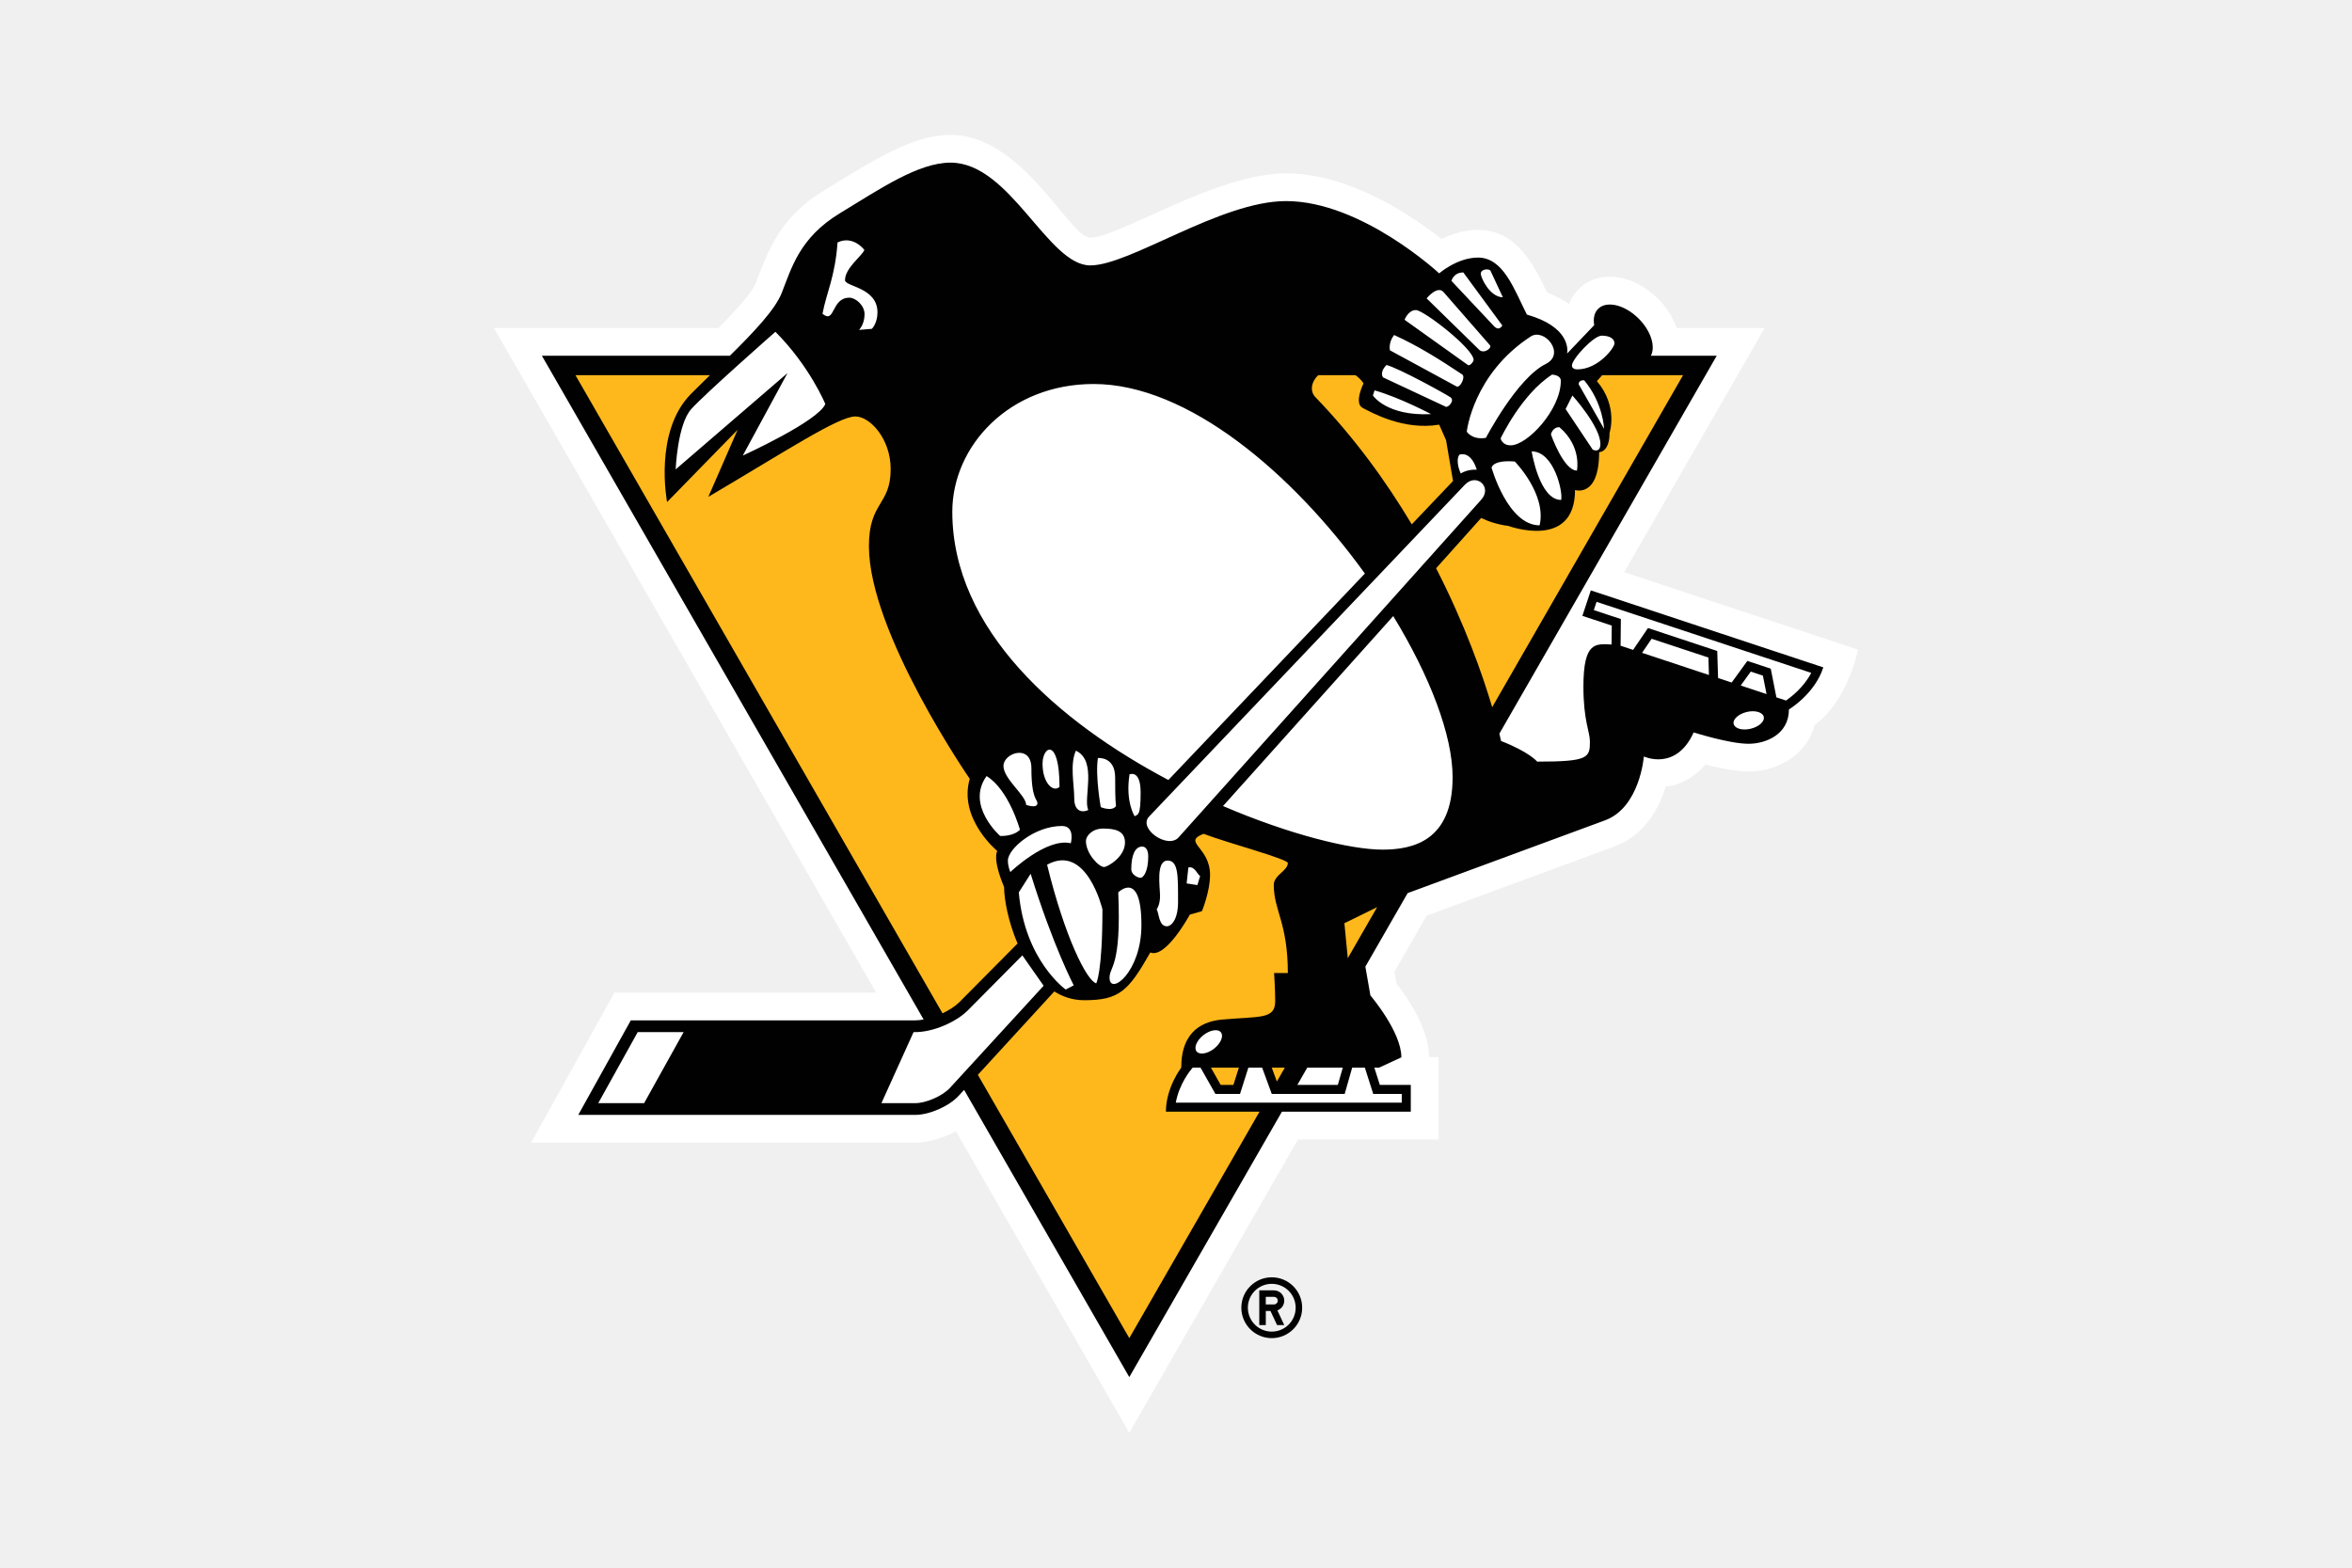
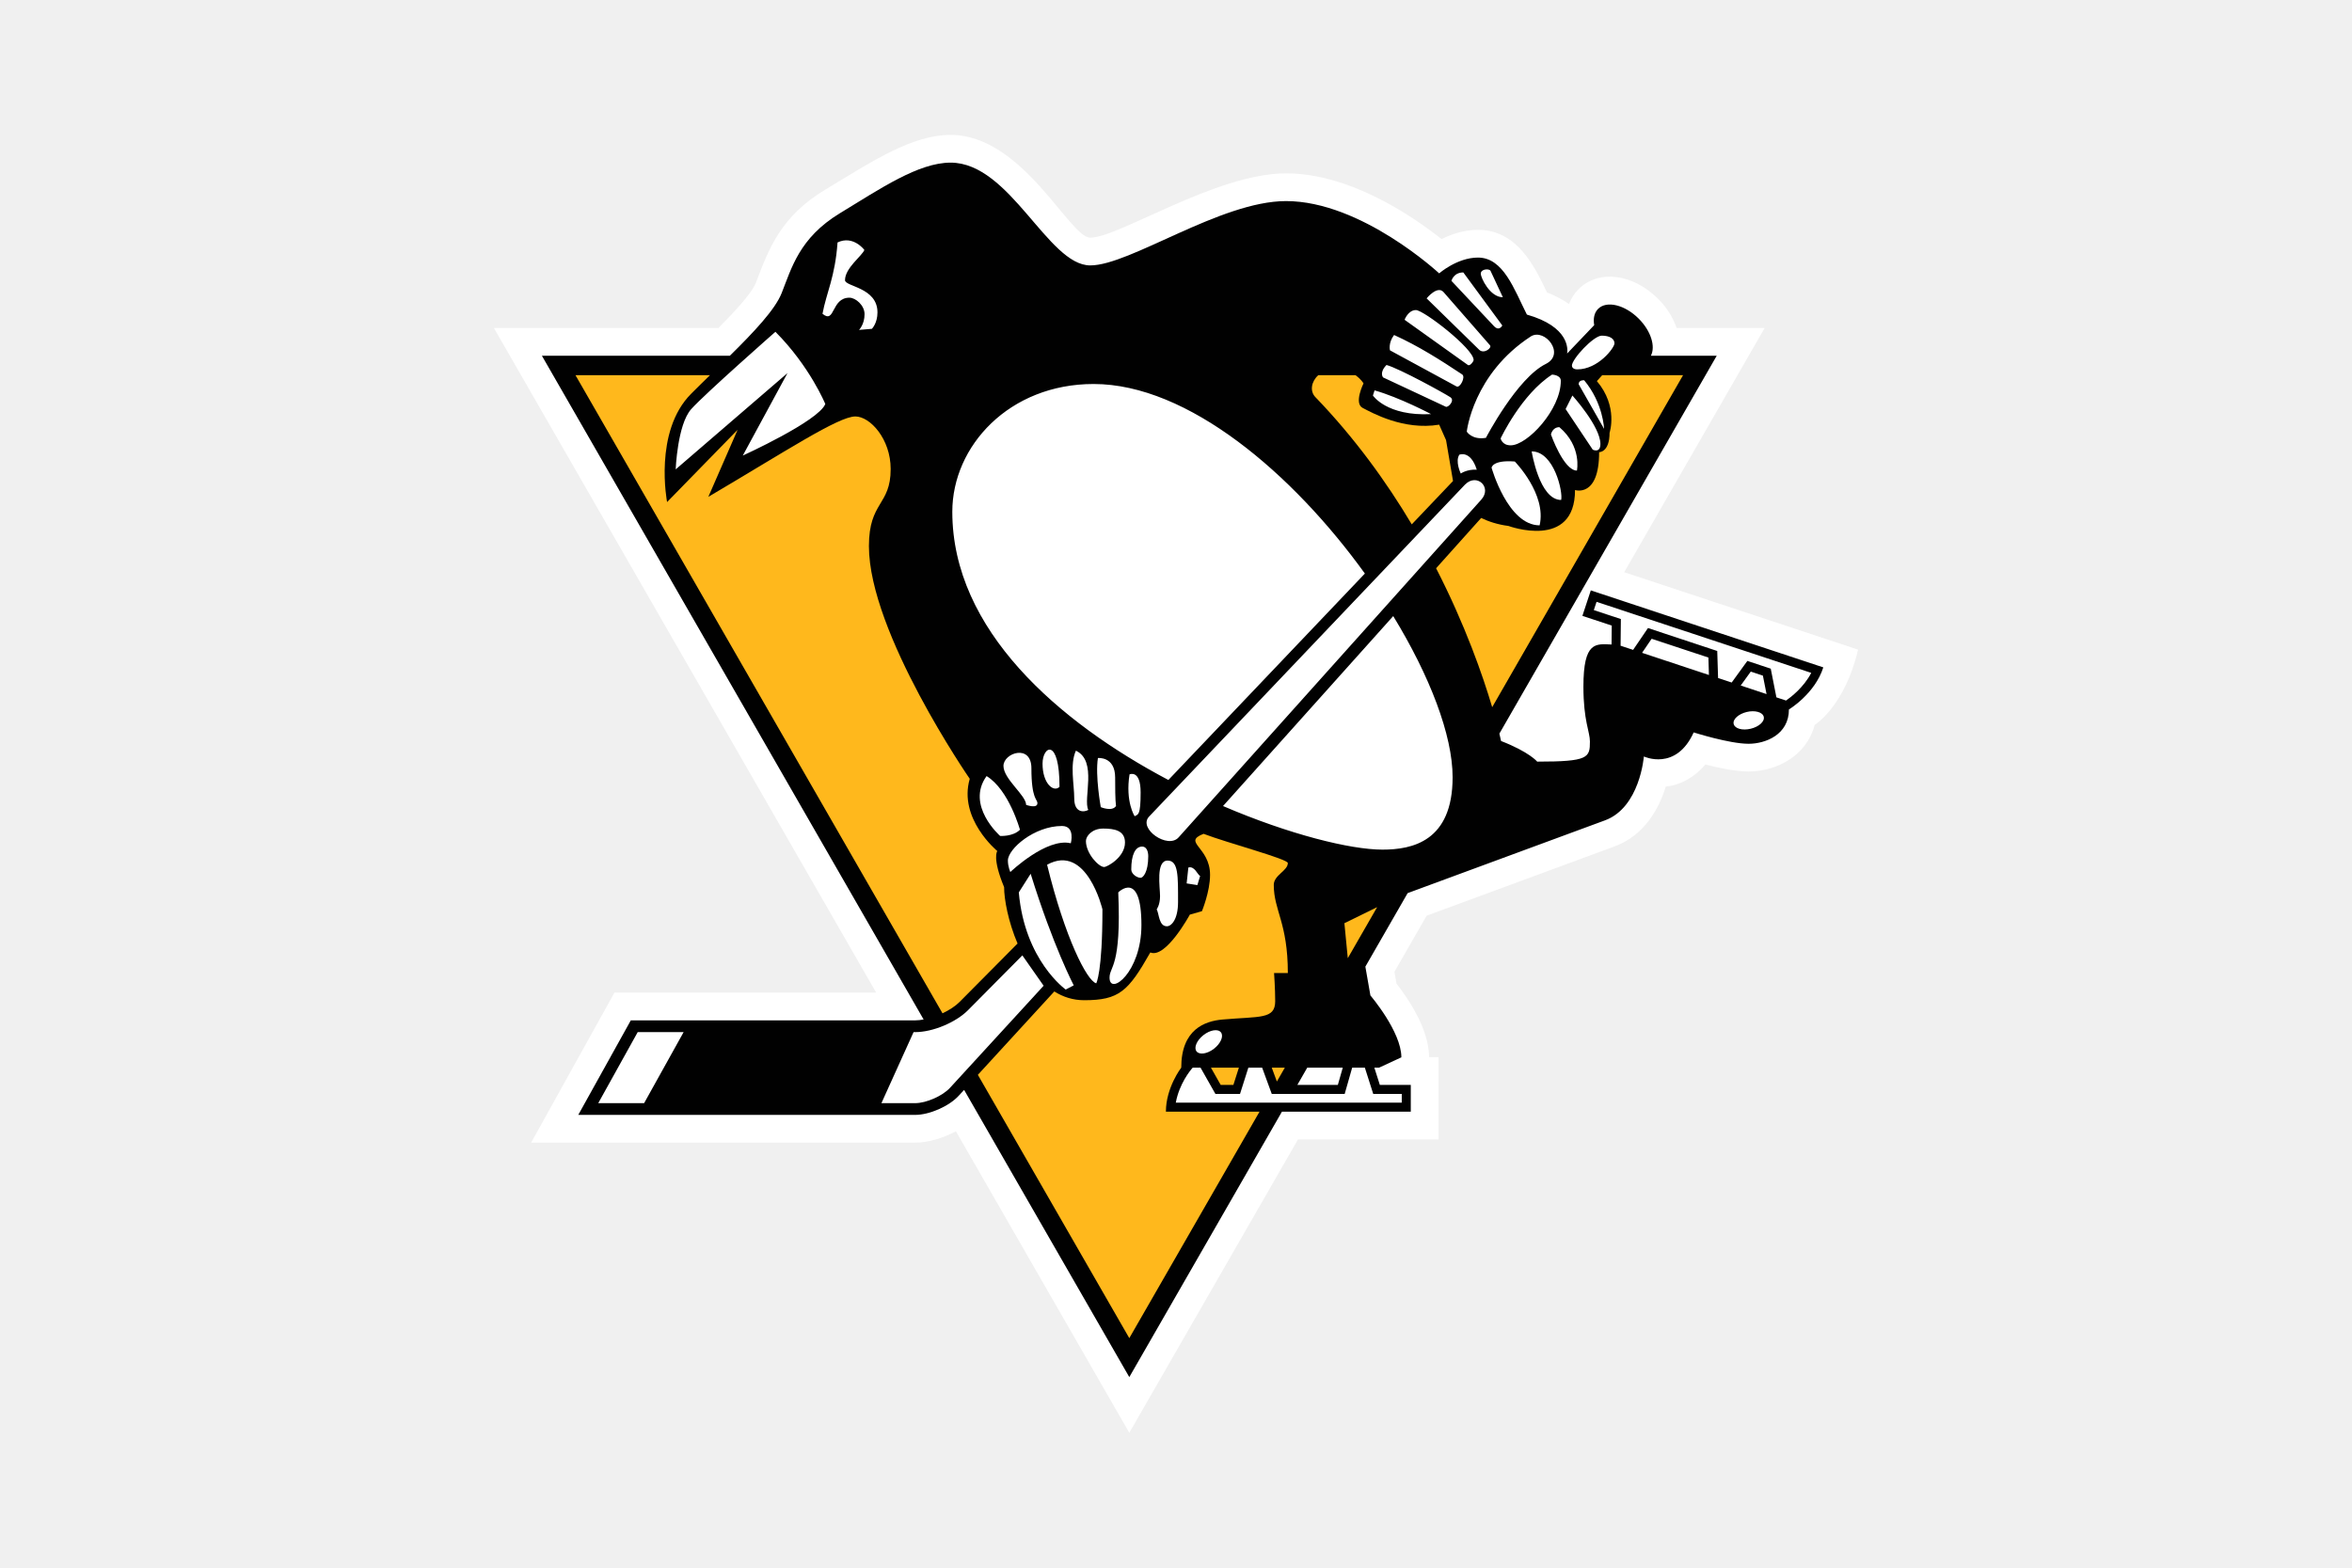
<svg xmlns="http://www.w3.org/2000/svg" viewBox="0 0 960 640">
-   <path fill="#010101" d="M519.087 521.45c-6.857 0-12.423 5.557-12.423 12.418 0 6.854 5.566 12.42 12.423 12.42s12.414-5.566 12.414-12.42c0-6.86-5.559-12.419-12.414-12.419m0 22.173a9.752 9.752 0 0 1-9.755-9.755 9.74 9.74 0 0 1 9.755-9.748 9.745 9.745 0 0 1 9.752 9.748 9.75 9.75 0 0 1-9.752 9.755m5.102-12.634a4.22 4.22 0 0 0-1.236-2.976 4.2 4.2 0 0 0-2.978-1.23h-5.984v14.175h2.66v-5.757h1.909l2.687 5.757h2.943l-2.807-6.003a4.22 4.22 0 0 0 2.032-1.538c.502-.71.772-1.558.774-2.428m-4.214 1.55h-3.324v-3.102h3.324c.855 0 1.555.695 1.555 1.553a1.557 1.557 0 0 1-1.555 1.55" />
  <path fill="#fff" d="M720.259 133.914H684.35c-1.459-4.169-3.901-8.254-7.502-11.847-10.419-10.434-24.417-12.129-32.569-3.983-1.722 1.728-3.008 3.786-3.863 6.07-2.401-1.757-5.41-3.346-8.996-4.767-5.042-10.586-12.161-25.552-28.164-25.552-5.716 0-10.835 1.774-14.858 3.772-11.798-9.345-37.38-26.835-63.492-26.835-28.592 0-68.265 26.255-79.899 26.255-8.475 0-27.488-41.948-57.006-41.948-15.856 0-31.921 10.746-51.063 22.293-18.261 10.937-23.143 24.164-28.425 38.112-1.801 4.547-9.764 12.867-15.291 18.43H201.6l156.017 271.308H250.804l-34.017 61.258h156.726c5.373 0 11.341-1.839 16.658-4.636l70.766 123.077 68.862-119.765h57.351V431.57h-3.85c-.038-11.667-8.87-24.388-13.299-30.004l-.846-4.852 13.158-22.9 76.692-28.282c12.451-4.59 18.235-15.747 20.926-24.466 0 0 8.46-.084 16.176-8.945 5.408 1.393 12.287 2.831 17.617 2.831 11.604 0 23.792-6.632 26.94-18.98 0 0 12.284-7.55 17.736-30.757l-95.468-31.605z" />
  <path fill="#010101" d="m645.874 251.421 11.986 3.966-.078 7.73c-6.384-.243-11.491-1.458-11.491 17.207 0 13.925 2.656 18.436 2.656 22.363 0 6.662-.568 8.243-21.51 8.243 0 0-3.27-3.97-14.757-8.418 0 0-.217-1.063-.686-3.014l88.702-154.257h-26.873c1.988-3.818.029-10.166-4.978-15.175-5.67-5.663-13.084-7.446-16.555-3.976-1.581 1.575-2.061 3.971-1.597 6.65l-11.047 11.582c.298-1.749.922-10.94-16.427-15.895-5.228-10.344-9.587-23.274-19.963-23.274-8.478 0-15.836 6.447-15.836 6.447s-31.696-29.51-62.513-29.51c-26.75 0-63.656 26.263-79.9 26.263-17.332 0-32.648-41.959-57.005-41.959-13.093 0-28.552 10.53-45.19 20.661-16.63 10.1-19.731 22.481-23.786 32.634-2.686 6.73-11.193 15.748-21.131 25.552H221.19l155.798 270.957c-1.184.213-2.335.36-3.388.36H257.47l-21.442 38.592h137.485c5.847 0 13.862-3.514 17.809-7.83l2.194-2.375 67.422 117.252 62.305-108.368h52.589v-10.934h-12.636l-2.242-7.03h1.926l9.104-4.212c0-10.506-12.632-25.257-12.632-25.257l-2.062-11.766 17.257-30.018 80.546-29.707c14.28-5.262 15.874-26.077 15.874-26.077s13.096 6.152 20.329-9.827c0 0 14.524 4.641 22.427 4.641 6.859 0 16.449-3.704 16.449-14.009 0 0 10.577-6.337 14.035-17.178l-94.897-31.432zm7.89-114.39c3.308 0 5.209 1.28 5.209 3.133 0 1.844-6.691 10.632-15.175 10.632-1.788 0-2.202-.978-2.202-1.53 0-2.705 8.842-12.236 12.167-12.236zm-7.151 18.222c7.827 9.441 8.105 19.803 8.105 19.803l-10.369-18.198c0-1.855 2.264-1.605 2.264-1.605m-4.818 6.208s11.43 12.647 11.43 19.78c0 3.908-3.122 2.337-3.122 2.337l-11.074-16.589zm1.848 30.65c-5.432 0-10.603-14.738-10.603-14.738s.544-2.98 3.449-2.98c9.274 7.911 7.154 17.718 7.154 17.718m-18.466-7.833c9.213 0 12.838 16.78 12.024 19.825-8.937 0-12.024-19.825-12.024-19.825m3.239 30.191c-13.016 0-19.608-23.522-19.608-23.522s.261-3.26 9.476-2.537c0 0 13.078 13.286 10.132 26.06m8.65-59.01c0 11.821-13.678 26.342-20.454 26.342-3.57 0-4.108-2.829-4.108-2.829s8.45-17.973 20.979-26.04c0 0 3.583.093 3.583 2.526m-12.1-18.209c5.669-3.239 14.044 7.235 6.047 11.288-11.812 5.781-24.515 30.21-24.515 30.21-5.696.96-7.815-2.53-7.815-2.53s2.515-23.57 26.283-38.968M481.087 341.831c-4.398 5.01-16.741-3.585-12.056-8.489l128.986-135.566c4.777-4.77 11.11 1.136 6.583 6.202zm8.767 15.807-1.13 3.695-4.38-.684.699-6.487c2.562-.703 3.629 2.773 4.811 3.476m-13.277-6.313c4.438 0 4.258 6.38 4.258 16.946 0 7.048-2.694 9.876-4.545 9.876-3.323 0-3.153-5.097-4.173-6.91 0 0 1.371-1.795 1.371-5.388 0-3.608-1.809-14.524 3.089-14.524m-60.269-12.58c-2.897 2.881-8.1 2.518-8.1 2.518s-14.162-12.46-5.521-24.439c9.157 5.61 13.62 21.92 13.62 21.92zm-6.731-26.05c0-5.362 11.404-9.125 11.404.933 0 12.73 2.45 12.524 2.45 14.273 0 2.366-4.606.68-4.606.68 0-3.89-9.247-10.537-9.247-15.887zm23.876 24.51c5.537 0 3.609 7.051 3.609 7.051-9.932-2.369-24.679 11.745-24.679 11.745s-.999-2.205-.999-4.679c0-4.797 10.812-14.117 22.068-14.117zm-7.925-25.44c0-7.29 6.923-10.79 6.923 9.457-2.416 2.406-6.923-1.336-6.923-9.459zm-4.855 44.942c9.209 29.623 17.587 45.558 17.587 45.558l-3.273 1.711s-16.736-11.83-19.149-39.662zm6.712-3.684c16.185-8.929 22.589 18.214 22.589 18.214 0 25.87-2.53 30.194-2.53 30.194-3.778-.98-12.733-18.466-20.059-48.408m16.82-22.375c-1.809 1.02-5.737 1.215-5.737-4.679 0-5.702-1.871-13.948.679-19.512 8.917 4.214 2.808 19.714 5.058 24.191m-.972 12.68c0-1.942 2.434-5.072 7.042-5.072 4.618 0 8.903.793 8.903 5.696 0 5.99-7.245 10-8.513 10-2.232 0-7.432-5.535-7.432-10.624m4.899-33.872s7.03-.738 7.03 7.942c0 3.411.006 9.124.349 11.645-1.581 2.448-6.22.463-6.22.463s-2.322-12.87-1.159-20.05m8.299 54.858s9.455-9.504 9.455 13.36c0 19.32-13.008 29.051-13.008 21.438 0-4.683 4.882-4.15 3.552-34.798zm4.603-48.176s4.527-2.085 4.527 7.341c0 9.505-1.001 8.941-2.436 9.74 0 0-3.866-5.87-2.091-17.08m4.513 42.223c-1.391 0-3.805-1.488-3.805-3.414 0-5.909 1.59-9.339 4.46-9.339 1.743 0 2.469 1.913 2.469 3.948 0 6.6-2.158 8.805-3.124 8.805m130.11-172.729s4.548-1.988 7.104 6.11c-4.058-.215-6.527 1.574-6.527 1.574s-2.401-4.972-.577-7.684m12.735-75.034 5.017 10.75c-5.318 0-9.014-8.03-9.014-9.59 0-2.033 3.52-2.194 3.997-1.16m-11.118.621 15.907 21.648s-1.242 2.58-3.439.232l-17.315-18.437s.826-3.443 4.847-3.443m-8.068 8.031 18.929 21.682c1.022 1.025-2.439 3.768-4.396 1.85l-21.444-20.975s4.396-5.436 6.911-2.557m-11.286 7.336c3.183 0 23.558 15.737 23.558 20.384 0 .538-1.487 2.638-2.351 2.026l-25.825-18.446s1.438-3.964 4.618-3.964m-8.91 10.17c9.968 4.518 18.822 10.15 27.798 16.106 1.491 1.004-.856 5.67-2.304 4.902l-27.158-14.739s-.831-2.954 1.664-6.27m-3.084 12.24c5.538 1.582 23.687 11.602 26.036 13.157 2.02 1.311-.859 4.313-1.828 3.903l-25.602-11.977s-1.707-1.92 1.394-5.083m-4.876 10.372c10.17 2.867 23.073 9.693 23.073 9.693-18.142.908-23.749-7.599-23.749-7.599zm-114.684-2.603c38.587 0 81.387 36.695 110.726 77.384l-80.201 84.274c-44.788-23.659-88.195-61.217-88.195-109.496 0-26.815 23.23-52.162 57.67-52.162M341.851 98.977c6.431-3.069 10.95 3.065 10.95 3.065-.879 2.373-7.901 7.36-7.901 12.335 0 2.68 13.251 2.905 13.251 13.145 0 4.475-2.285 6.723-2.285 6.723l-5.244.436s2.258-2.217 2.258-6.42c0-3.615-3.641-6.73-6.176-6.73-7.532 0-5.762 10.896-10.99 6.573 1.552-8.483 5.171-15.118 6.137-29.127m-25.358 36.478c14.032 14.044 20.365 29.482 20.365 29.482-2.831 7.02-33.683 21.051-33.683 21.051l18.249-33.675-45.635 39.307s.703-18.255 6.314-24.574c5.622-6.294 34.39-31.59 34.39-31.59M262.904 450.36h-18.723l16.109-29.002h18.738zm124.881-6.29c-3.06 3.347-9.725 6.29-14.272 6.29h-13.751l13.122-29.002h.717c7.083 0 16.527-3.938 21.525-8.974l22.165-22.353 8.68 12.39zm145.789-8.204h14.498l-2.014 7.03h-16.519zm-45.193-6.648c-1.189-1.514.091-4.49 2.812-6.632 2.761-2.168 5.973-2.663 7.144-1.13 1.204 1.513-.058 4.5-2.805 6.655-2.758 2.147-5.962 2.638-7.151 1.107m72.125 17.383h11.64v3.546h-92.228c1.443-7.758 5.883-13.14 6.896-14.28h3.2l6.08 10.734h10.032l3.409-10.736h5.625l3.93 10.736h29.76l3.055-10.736h5.177zm3.774-99.745c-13.093 0-38.033-6.176-65.088-17.793l69.47-77.549c14.93 24.424 24.24 48.623 24.24 65.778 0 26.223-16.51 29.563-28.622 29.563zm105.952-80.344 3.904-5.737 23.178 7.666.207 7.12zm44.35 30.988c-3.397.814-6.516-.044-6.958-1.942-.472-1.865 1.929-4.076 5.318-4.896 3.367-.814 6.513.076 6.951 1.951.463 1.885-1.918 4.073-5.311 4.887m-4.088-17.64 4.106-5.684 4.945 1.642 1.493 7.535zm-58.839-34.165 87.629 29.004c-3.08 5.95-8.352 9.953-10.284 11.292l-3.939-1.3-2.307-11.715-9.549-3.159-6.391 8.817-5.557-1.84-.343-11.038-28.272-9.362-6.065 8.916-5.113-1.697.114-10.888-11.042-3.655z" />
  <path fill="#ffb81c" d="M409.838 362.153c-4.977-11.99-2.778-14.724-2.778-14.724s-15.989-13.136-11.245-29.479c0 0-41.154-59.633-41.154-94.989 0-18.302 8.881-16.52 8.881-31.482 0-12.284-8.404-21.465-14.425-21.465-6.902 0-28.446 14.226-59.998 32.821l11.942-27.368-28.778 29.491s-5.621-28.789 9.864-44.258c2.509-2.53 5.083-5.029 7.639-7.529H234.89l149.812 260.517c2.729-1.303 5.25-2.905 7.01-4.692l23.617-23.809c-3.777-8.847-5.49-18.013-5.49-23.034zm180.385-182.472-2.803-6.317c-14.515 2.445-27.506-4.914-31.219-6.829-3.721-1.888.34-10.02.34-10.02s-1.007-1.754-3.289-3.345h-15.183c-2.858 2.567-3.525 6.526-1.189 8.935 16.112 16.721 29.046 34.665 39.351 51.963l16.841-17.705zm61.567-24.098c8.814 10.42 5.177 21.087 5.177 21.087 0 8.06-4.26 7.924-4.26 7.924 0 18.745-9.839 15.453-9.839 15.453 0 24.671-27.175 14.67-27.175 14.67-4.434-.574-8.126-1.803-11.13-3.262l-18.399 20.532c11.927 23.221 19.077 43.857 22.891 56.718l77.91-135.535h-33.008zM525.648 352.331c0-1.657-24.704-8.217-34.396-11.93-8.861 3.482 2.649 5.26 2.649 16.768 0 6.82-3.32 14.82-3.32 14.82l-4.934 1.4s-9.819 18.111-16.127 15.444c-9.004 15.835-12.688 19.5-26.993 19.5-4.595 0-8.638-1.339-12.193-3.577l-31.207 34.037 61.811 107.495 53.161-92.459h-38.218c0-9.845 6.261-17.965 6.261-17.965 0-15.67 9.651-19.008 16.84-19.649 15.277-1.344 21.505-.018 21.505-7.482 0-5.27-.459-11.49-.459-11.49h5.62c0-20.528-5.74-25.512-5.74-35.989 0-4.012 5.74-5.745 5.74-8.923m-4.475 89.188 3.25-5.655h-5.341z" />
  <path fill="#ffb81c" d="M498.235 442.896h5.192l2.24-7.032h-11.411zm51.881-51.72 11.983-20.84-13.365 6.56z" />
</svg>
